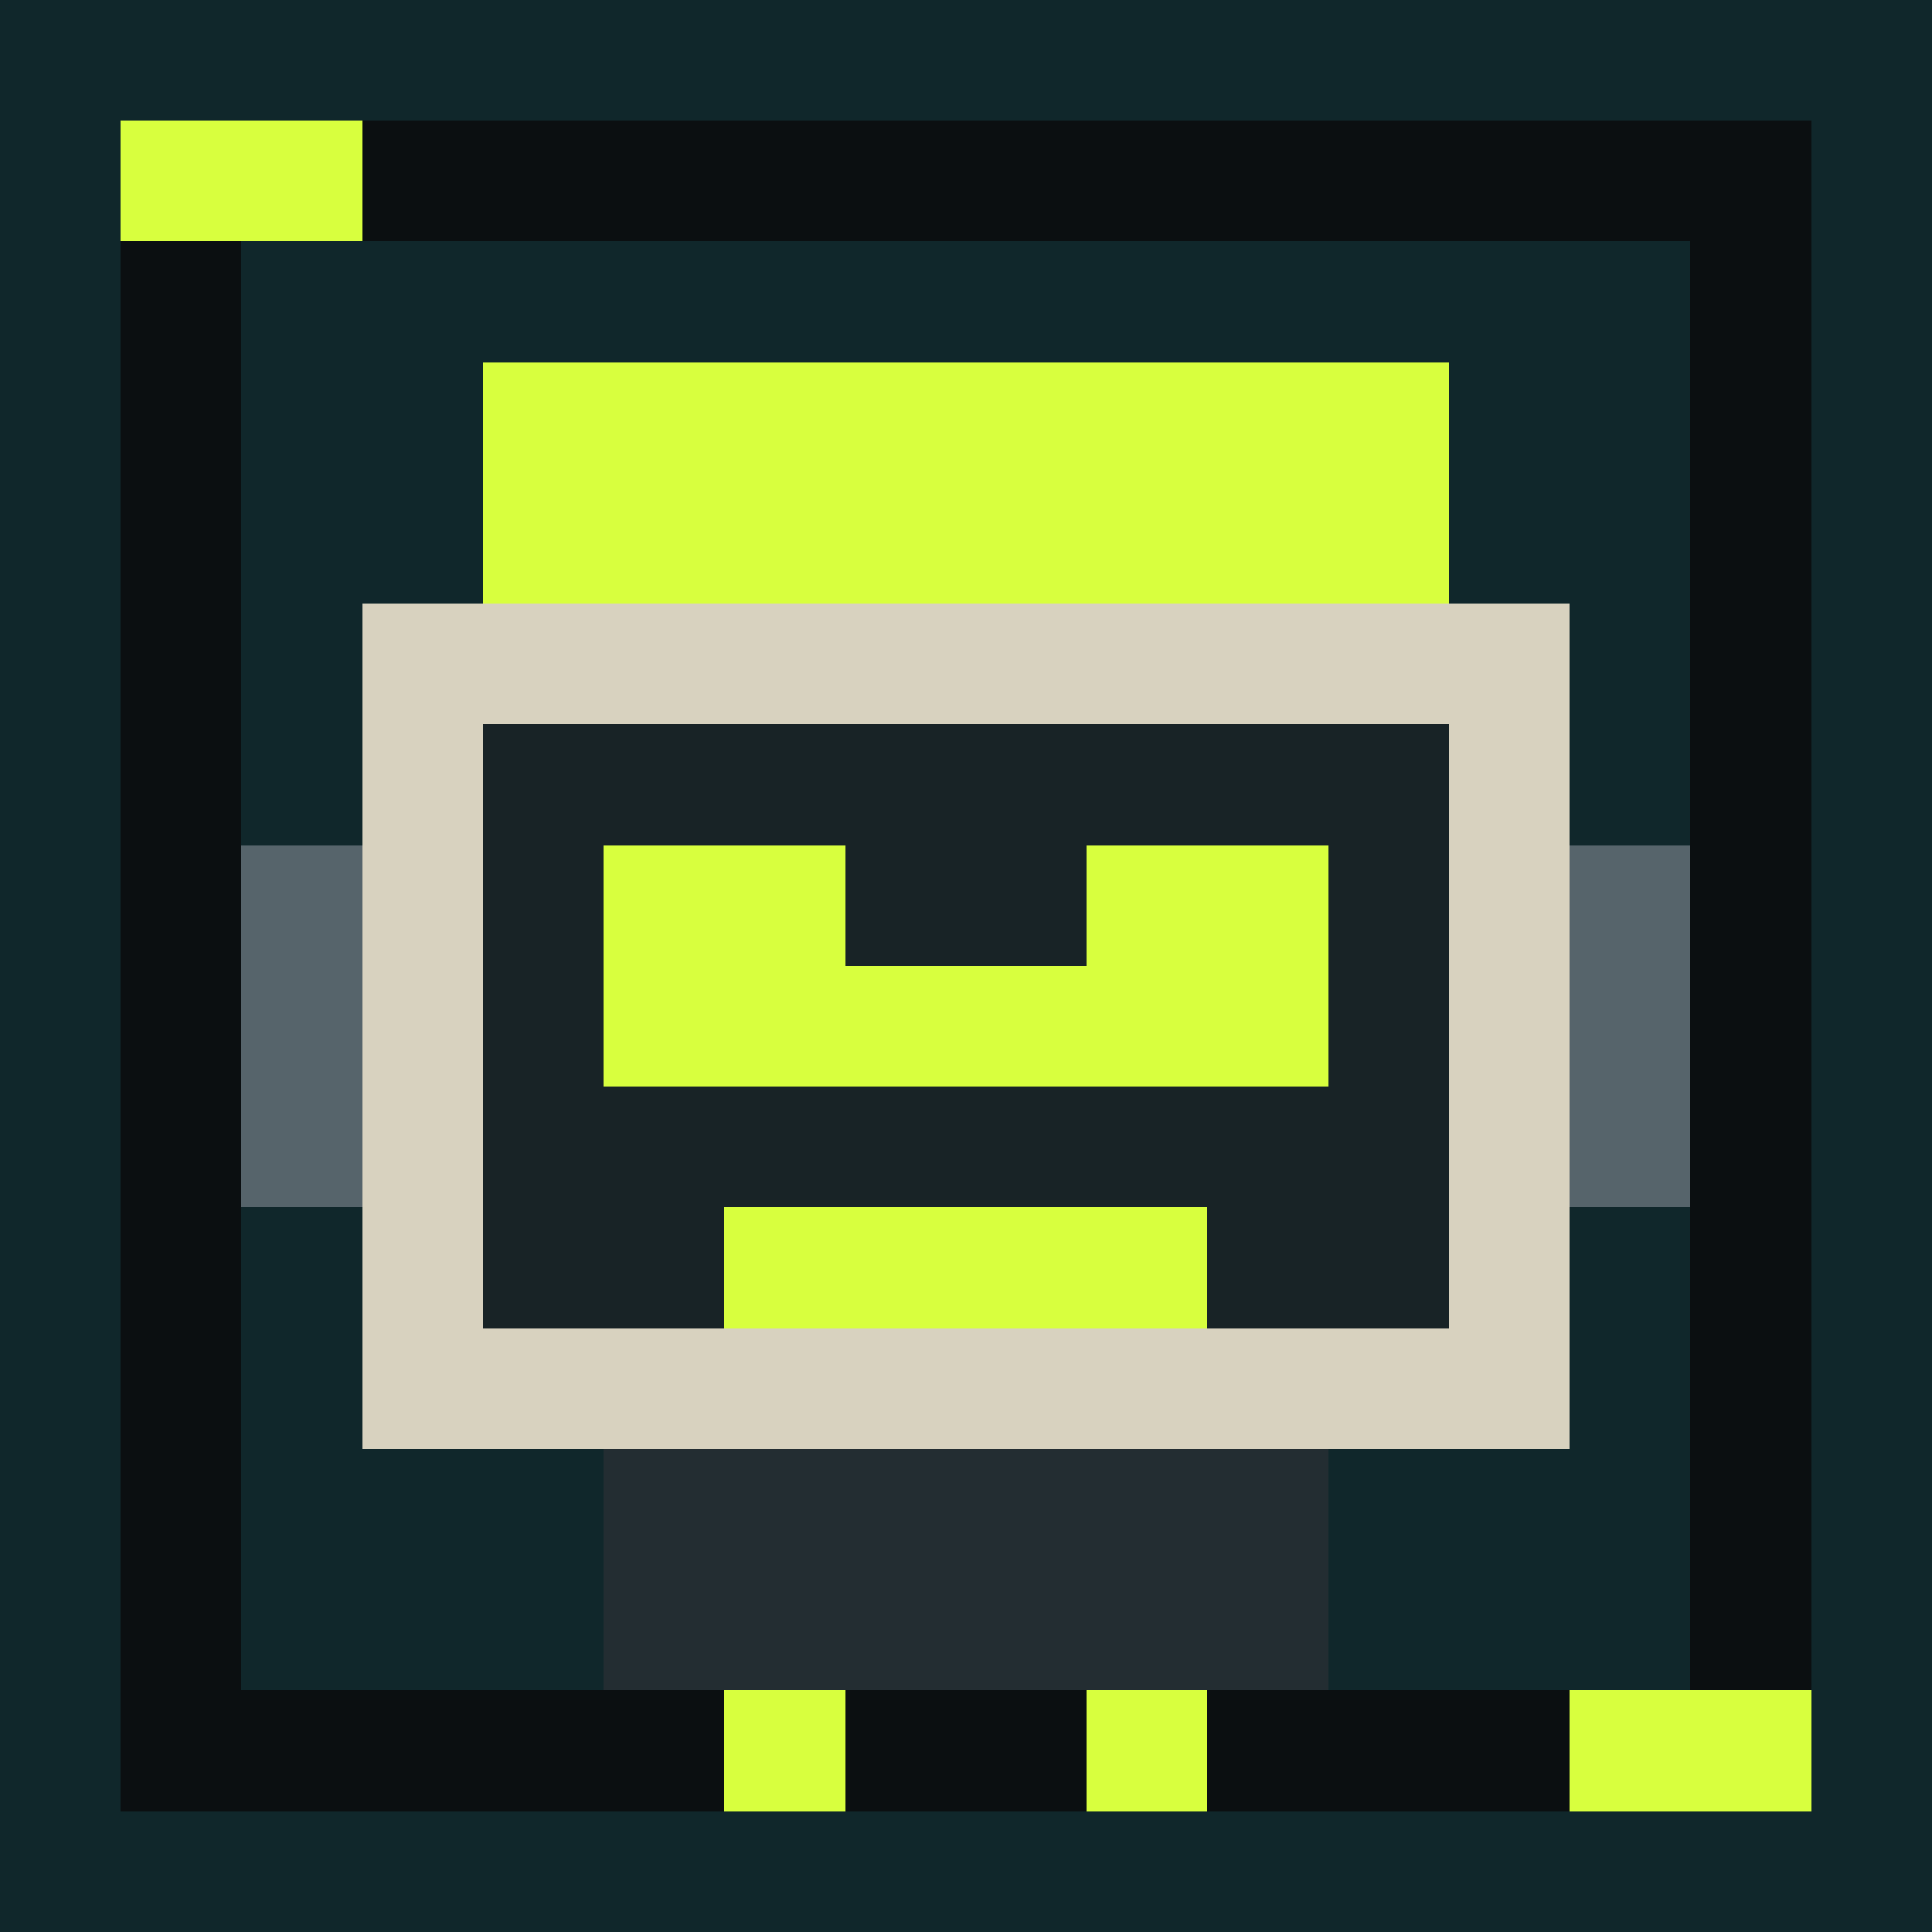
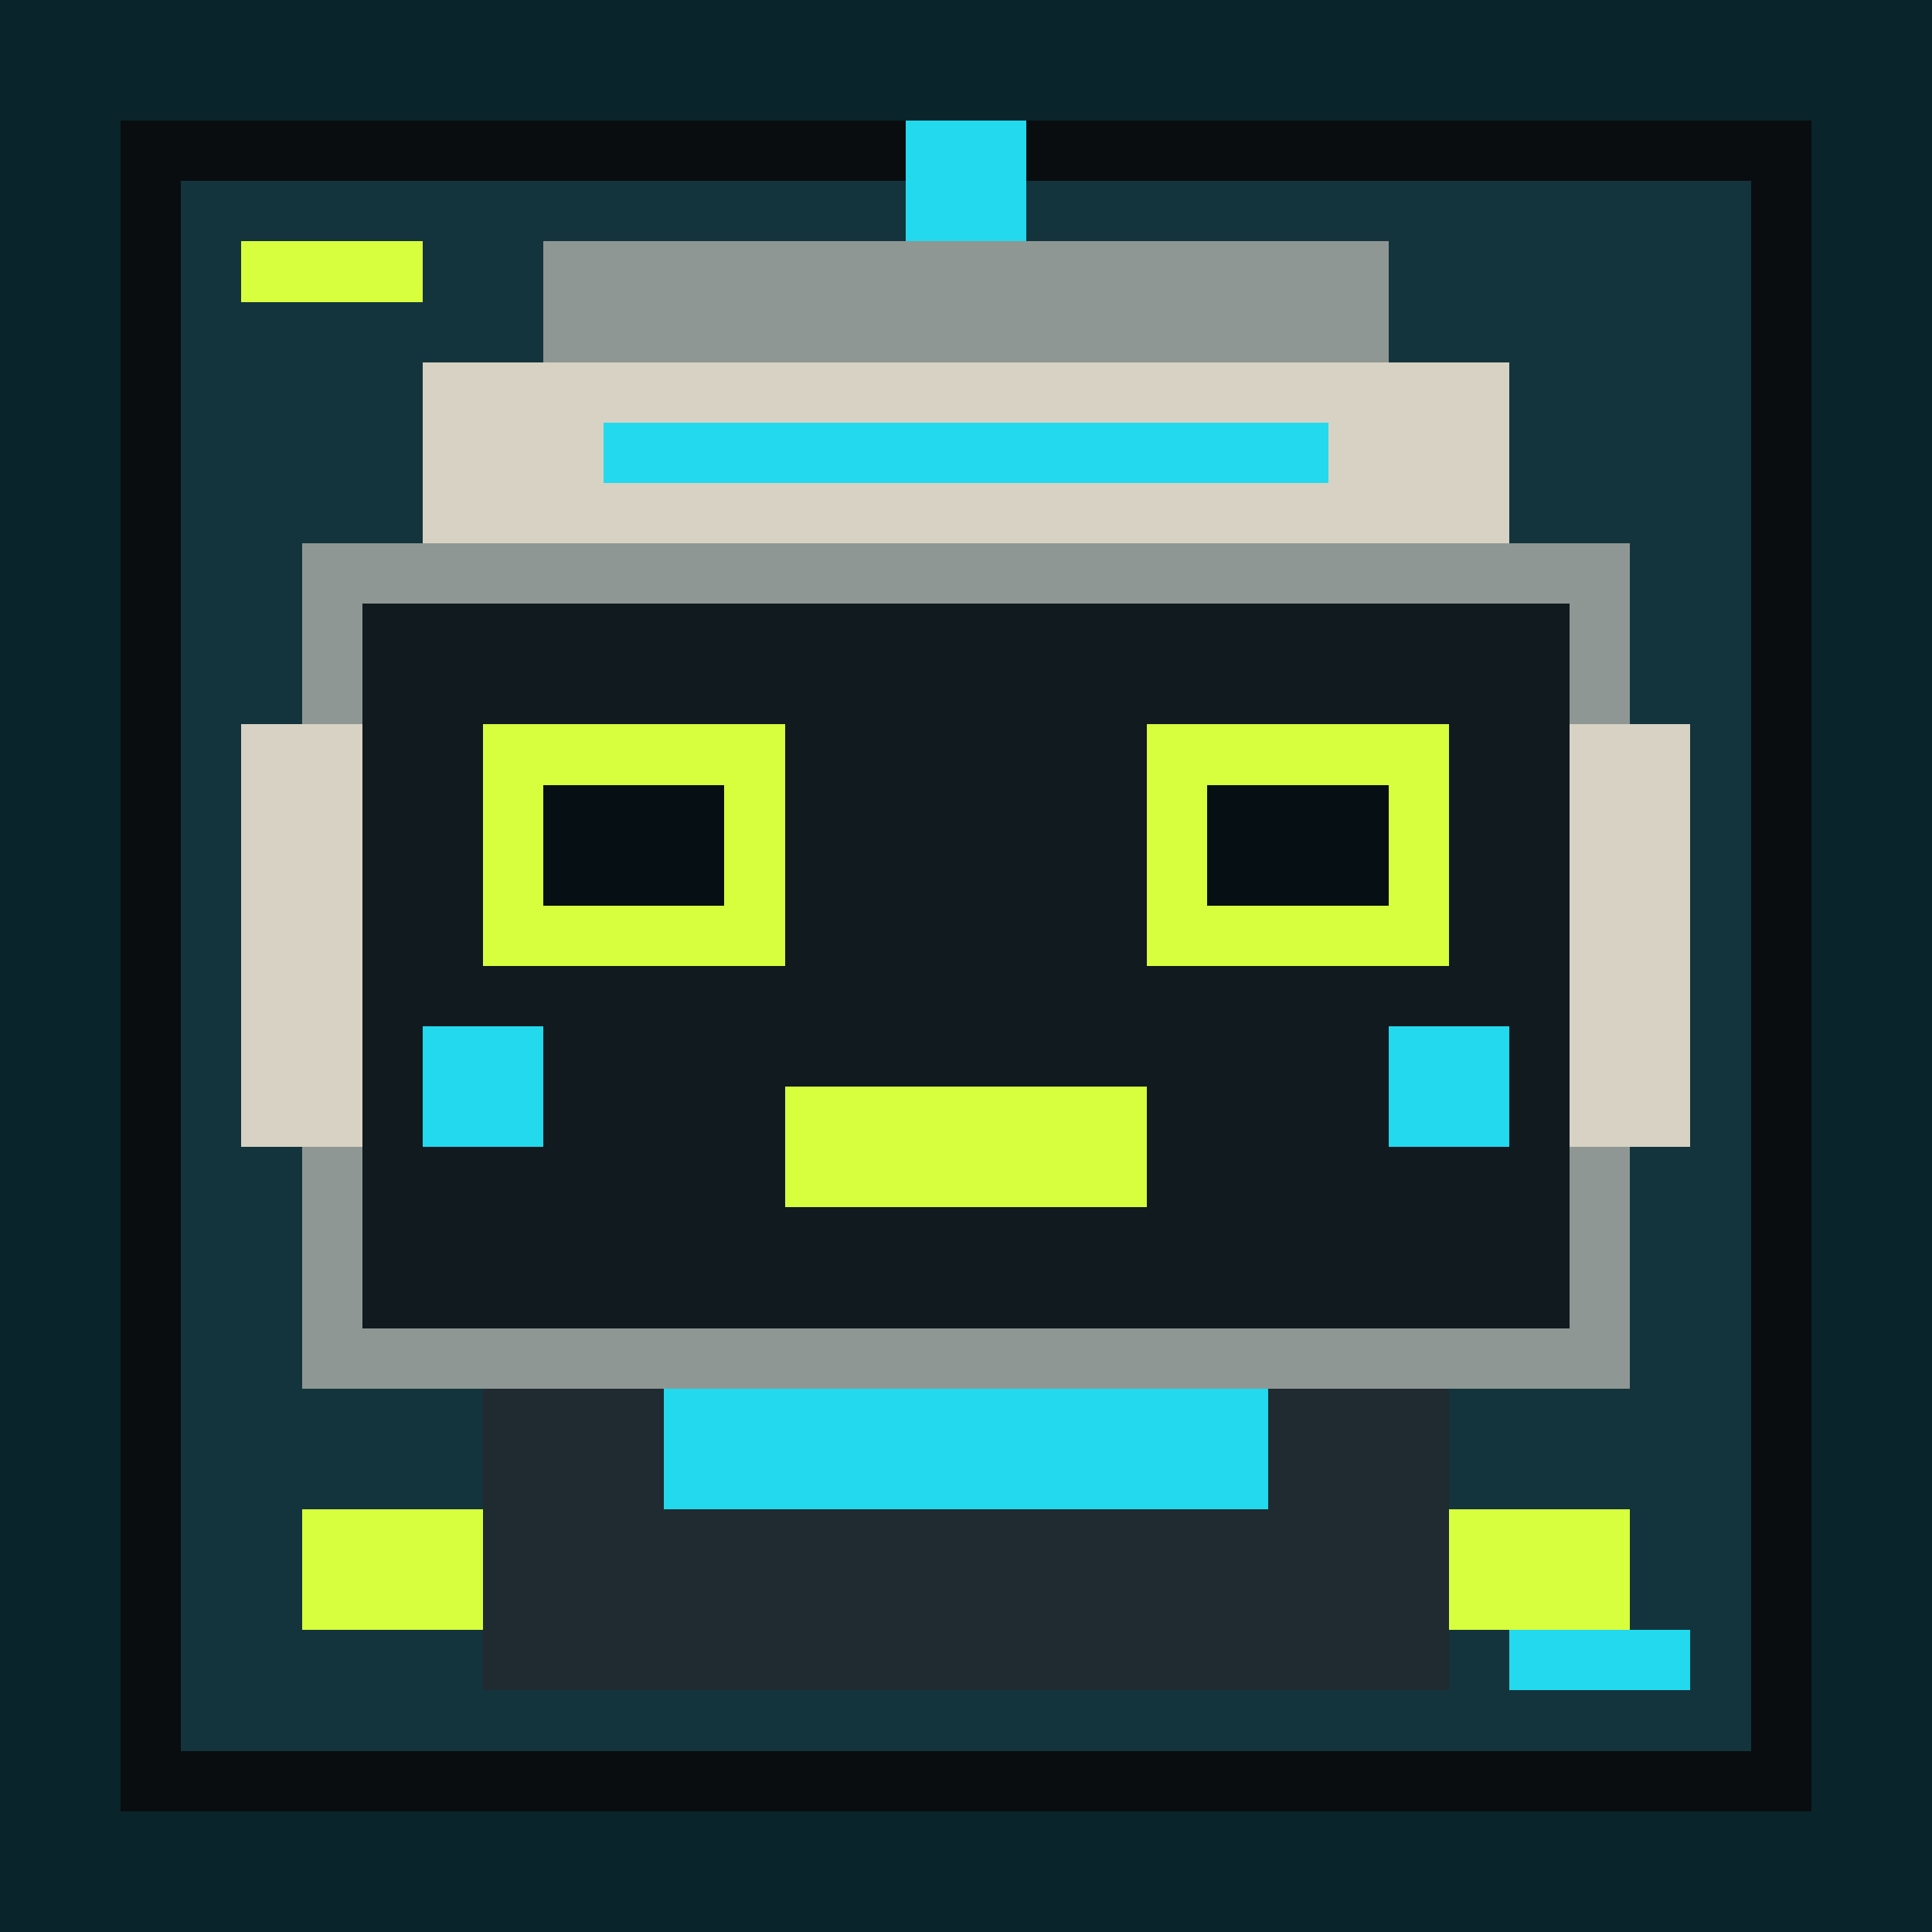
- <svg xmlns="http://www.w3.org/2000/svg" width="256" height="256" viewBox="0 0 256 256" shape-rendering="crispEdges">
-   <rect x="0" y="0" width="256" height="256" fill="#10272b" />
-   <rect x="16" y="16" width="224" height="224" fill="#0b0f11" />
-   <rect x="32" y="32" width="192" height="192" fill="#10272b" />
-   <rect x="64" y="48" width="128" height="32" fill="#d8ff3e" />
-   <rect x="48" y="80" width="160" height="112" fill="#d8d2bf" />
-   <rect x="64" y="96" width="128" height="80" fill="#182326" />
-   <rect x="80" y="112" width="32" height="32" fill="#d8ff3e" />
-   <rect x="144" y="112" width="32" height="32" fill="#d8ff3e" />
-   <rect x="112" y="128" width="32" height="16" fill="#d8ff3e" />
-   <rect x="96" y="160" width="64" height="16" fill="#d8ff3e" />
-   <rect x="32" y="112" width="16" height="48" fill="#56646b" />
-   <rect x="208" y="112" width="16" height="48" fill="#56646b" />
-   <rect x="80" y="192" width="96" height="32" fill="#232d32" />
-   <rect x="96" y="224" width="16" height="16" fill="#d8ff3e" />
-   <rect x="144" y="224" width="16" height="16" fill="#d8ff3e" />
-   <rect x="16" y="16" width="32" height="16" fill="#d8ff3e" />
-   <rect x="208" y="224" width="32" height="16" fill="#d8ff3e" />
+ <svg xmlns="http://www.w3.org/2000/svg" viewBox="0 0 32 32" width="256" height="256" shape-rendering="crispEdges">
+   <rect x="0" y="0" width="32" height="32" fill="#0a242b" />
+   <rect x="2" y="2" width="28" height="28" fill="#090d10" />
+   <rect x="3" y="3" width="26" height="26" fill="#14343d" />
+   <rect x="9" y="4" width="14" height="2" fill="#8f9794" />
+   <rect x="7" y="6" width="18" height="3" fill="#d7d2c3" />
+   <rect x="5" y="9" width="22" height="14" fill="#8f9794" />
+   <rect x="6" y="10" width="20" height="12" fill="#111a1f" />
+   <rect x="8" y="12" width="5" height="4" fill="#d8ff3e" />
+   <rect x="19" y="12" width="5" height="4" fill="#d8ff3e" />
+   <rect x="9" y="13" width="3" height="2" fill="#061014" />
+   <rect x="20" y="13" width="3" height="2" fill="#061014" />
+   <rect x="13" y="18" width="6" height="2" fill="#d8ff3e" />
+   <rect x="4" y="12" width="2" height="7" fill="#d7d2c3" />
+   <rect x="26" y="12" width="2" height="7" fill="#d7d2c3" />
+   <rect x="8" y="23" width="16" height="5" fill="#202b31" />
+   <rect x="11" y="23" width="10" height="2" fill="#22d9ee" />
+   <rect x="5" y="25" width="3" height="2" fill="#d8ff3e" />
+   <rect x="24" y="25" width="3" height="2" fill="#d8ff3e" />
+   <rect x="15" y="2" width="2" height="2" fill="#22d9ee" />
+   <rect x="4" y="4" width="3" height="1" fill="#d8ff3e" />
+   <rect x="25" y="27" width="3" height="1" fill="#22d9ee" />
+   <rect x="10" y="7" width="12" height="1" fill="#22d9ee" />
+   <rect x="7" y="17" width="2" height="2" fill="#22d9ee" />
+   <rect x="23" y="17" width="2" height="2" fill="#22d9ee" />
</svg>
